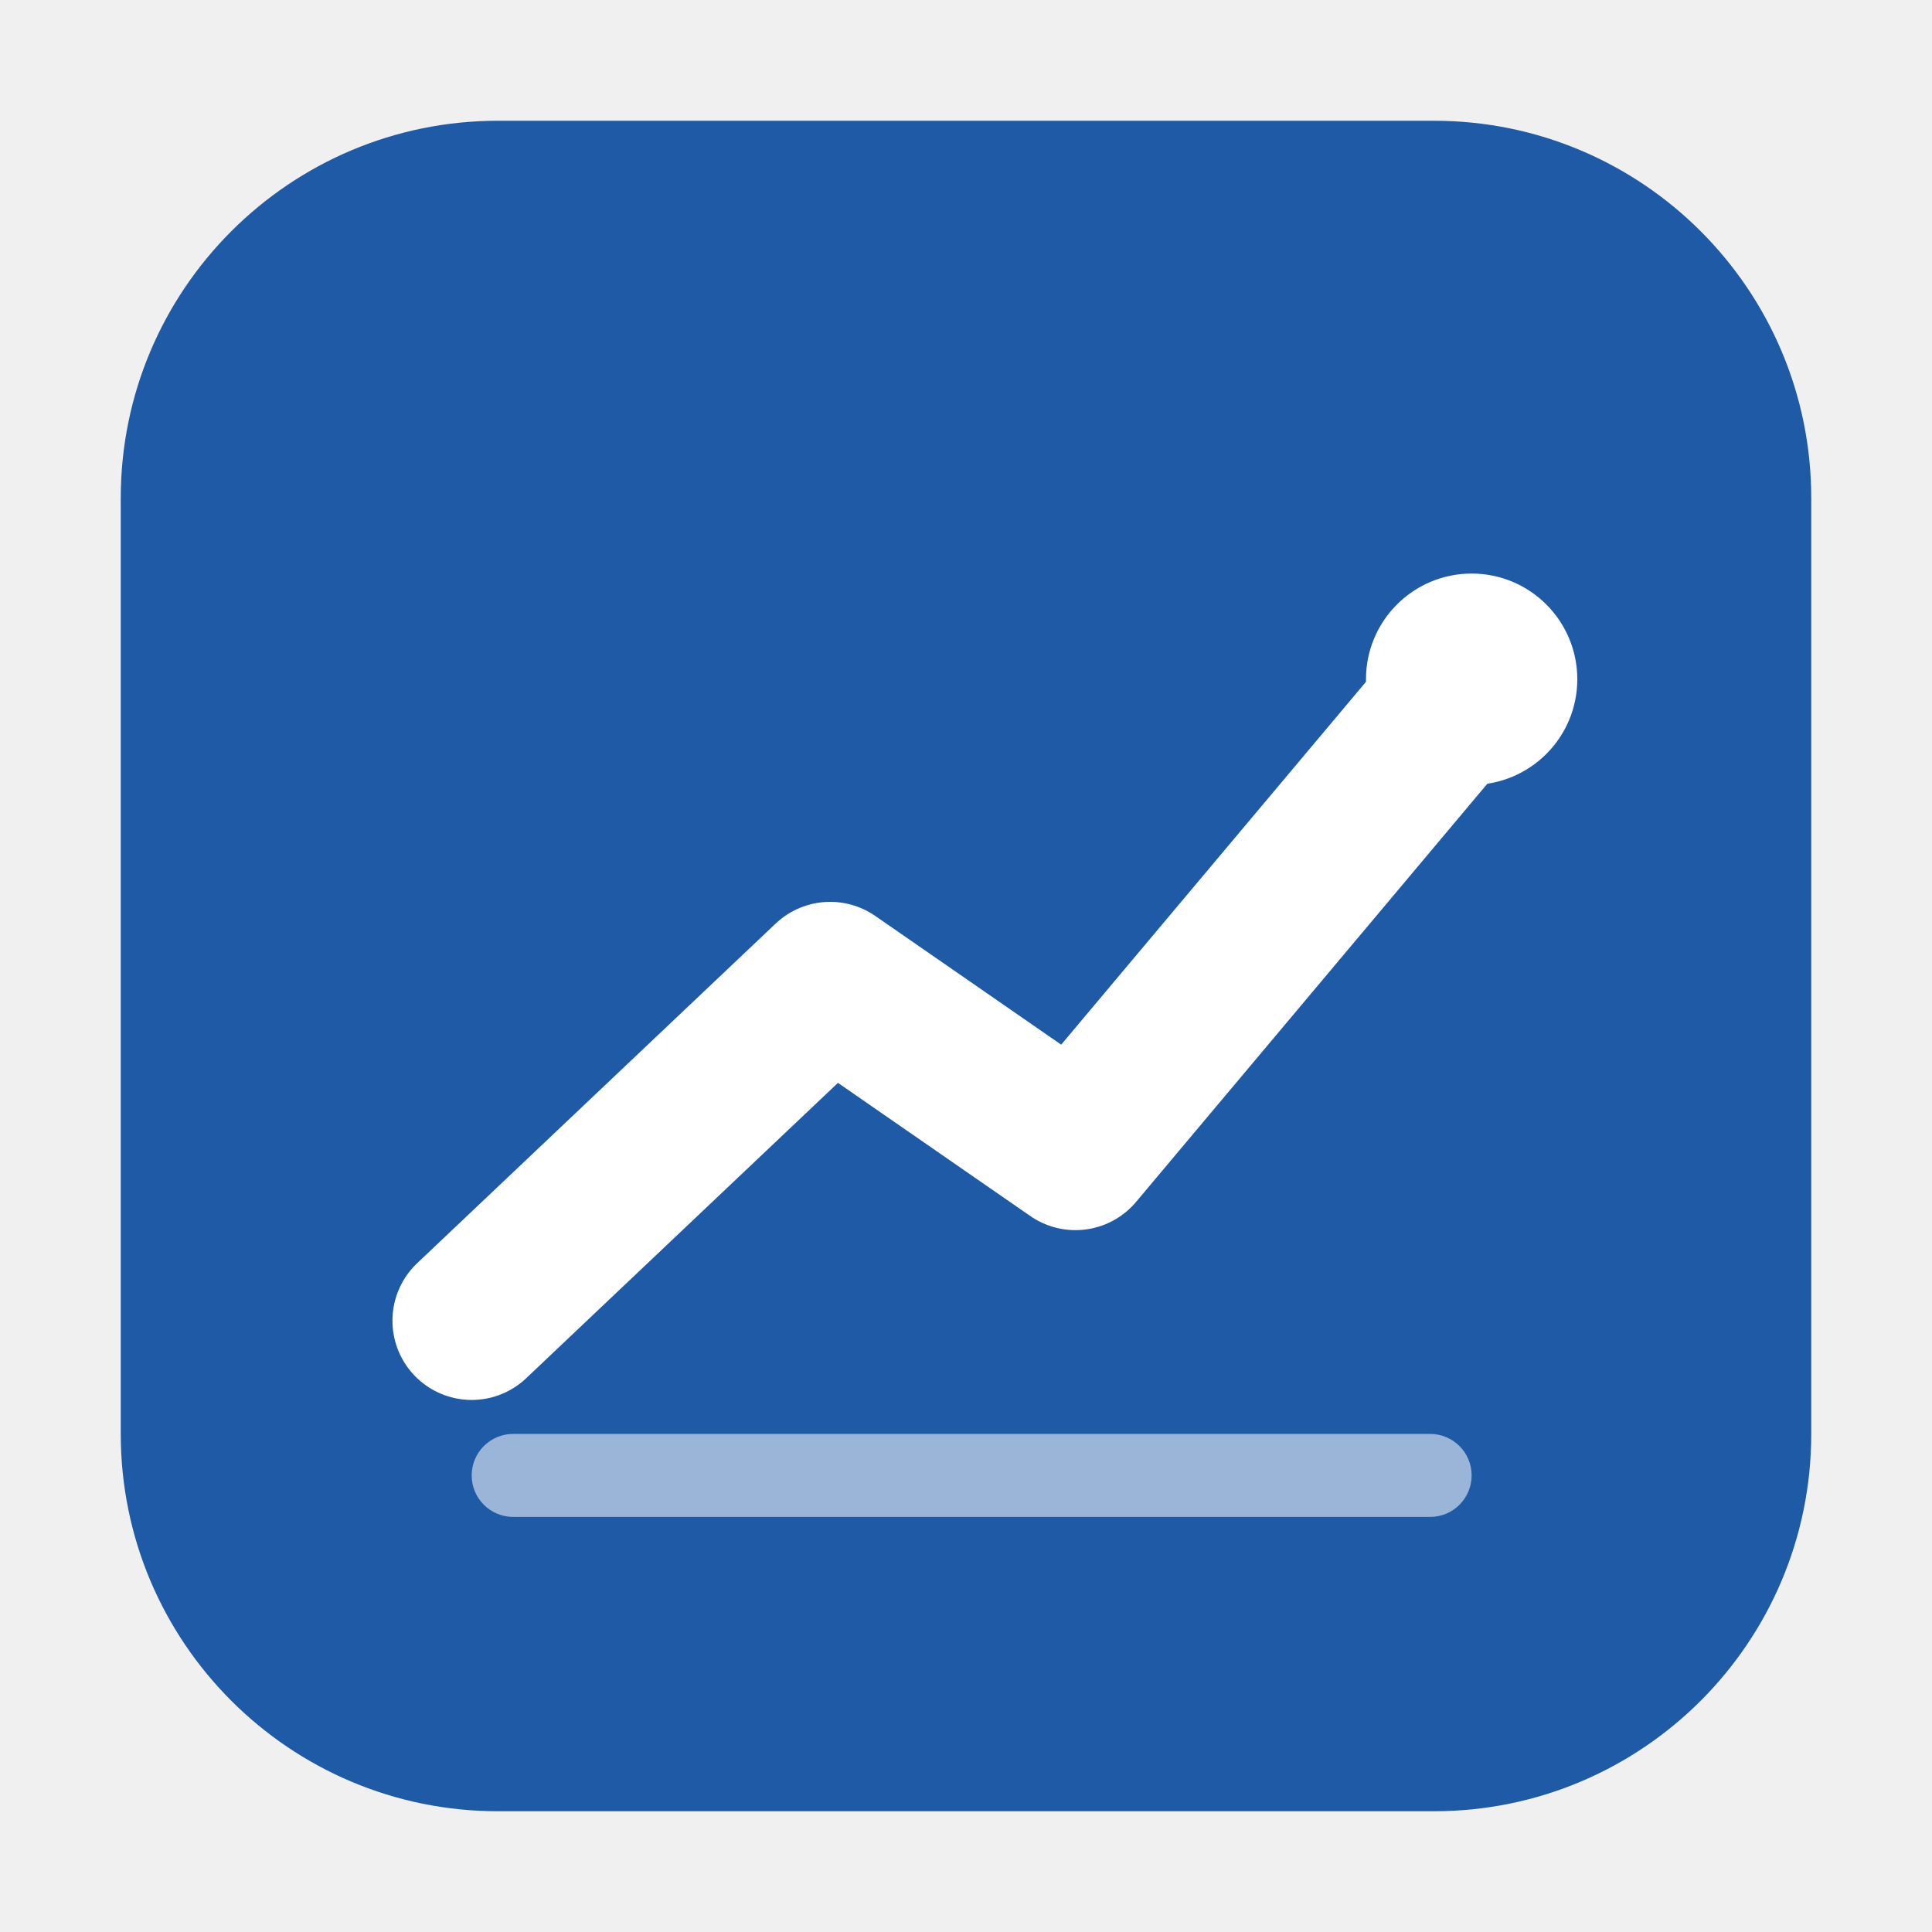
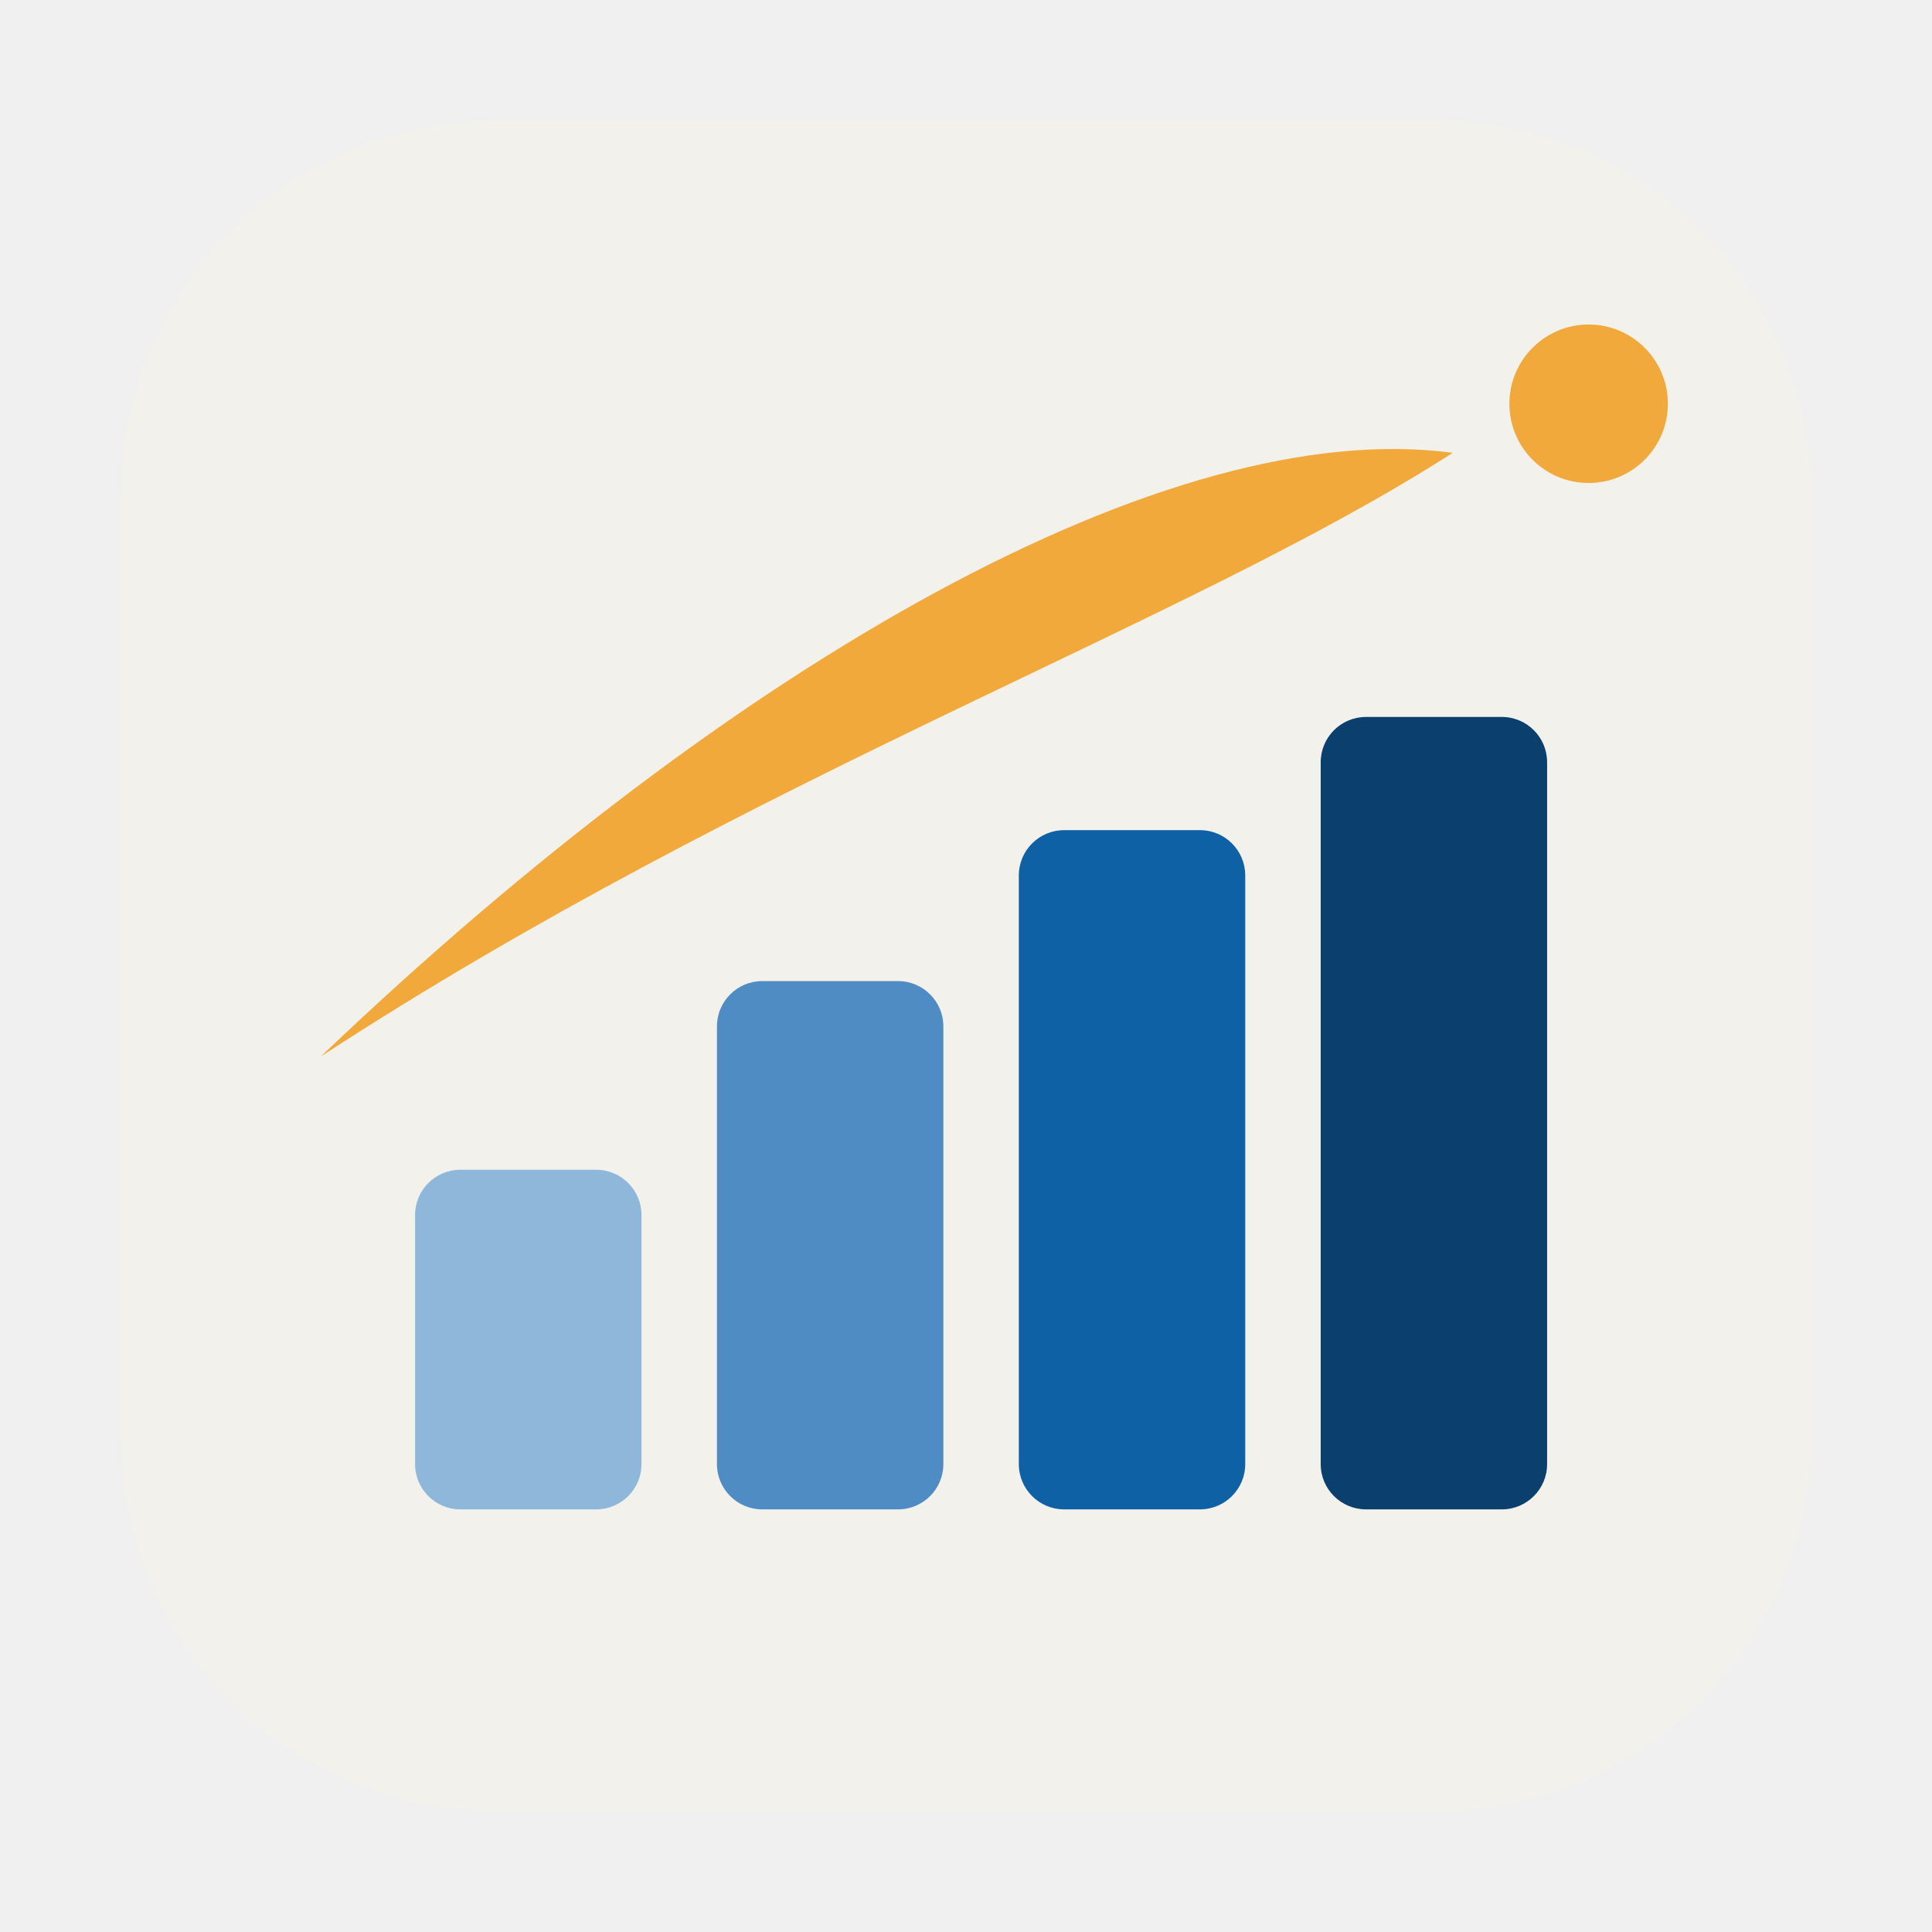
<svg xmlns="http://www.w3.org/2000/svg" viewBox="0 0 1024 1024">
-   <rect x="64" y="64" width="896" height="896" rx="200" fill="#1F5AA6" />
-   <path d="M250 700 L440 520 L570 610 L780 360" fill="none" stroke="#FFFFFF" stroke-width="84" stroke-linecap="round" stroke-linejoin="round" />
-   <circle cx="780" cy="360" r="56" fill="#FFFFFF" />
-   <rect x="250" y="760" width="530" height="44" rx="22" fill="#FFFFFF" opacity="0.55" />
+   <rect x="64" y="64" width="896" height="896" rx="200" fill="#F3F1EC" />
+   <rect x="220" y="620" width="120" height="180" rx="24" fill="#8FB7DA" />
+   <rect x="380" y="520" width="120" height="280" rx="24" fill="#4F8CC4" />
+   <rect x="540" y="440" width="120" height="360" rx="24" fill="#0F61A5" />
+   <rect x="700" y="380" width="120" height="420" rx="24" fill="#0B3F6E" />
+   <path d="M170,560 C390,350 620,220 770,240 C630,330 400,410 170,560 Z" fill="#F2A93B" />
+   <circle cx="842" cy="214" r="42" fill="#F2A93B" />
</svg>
